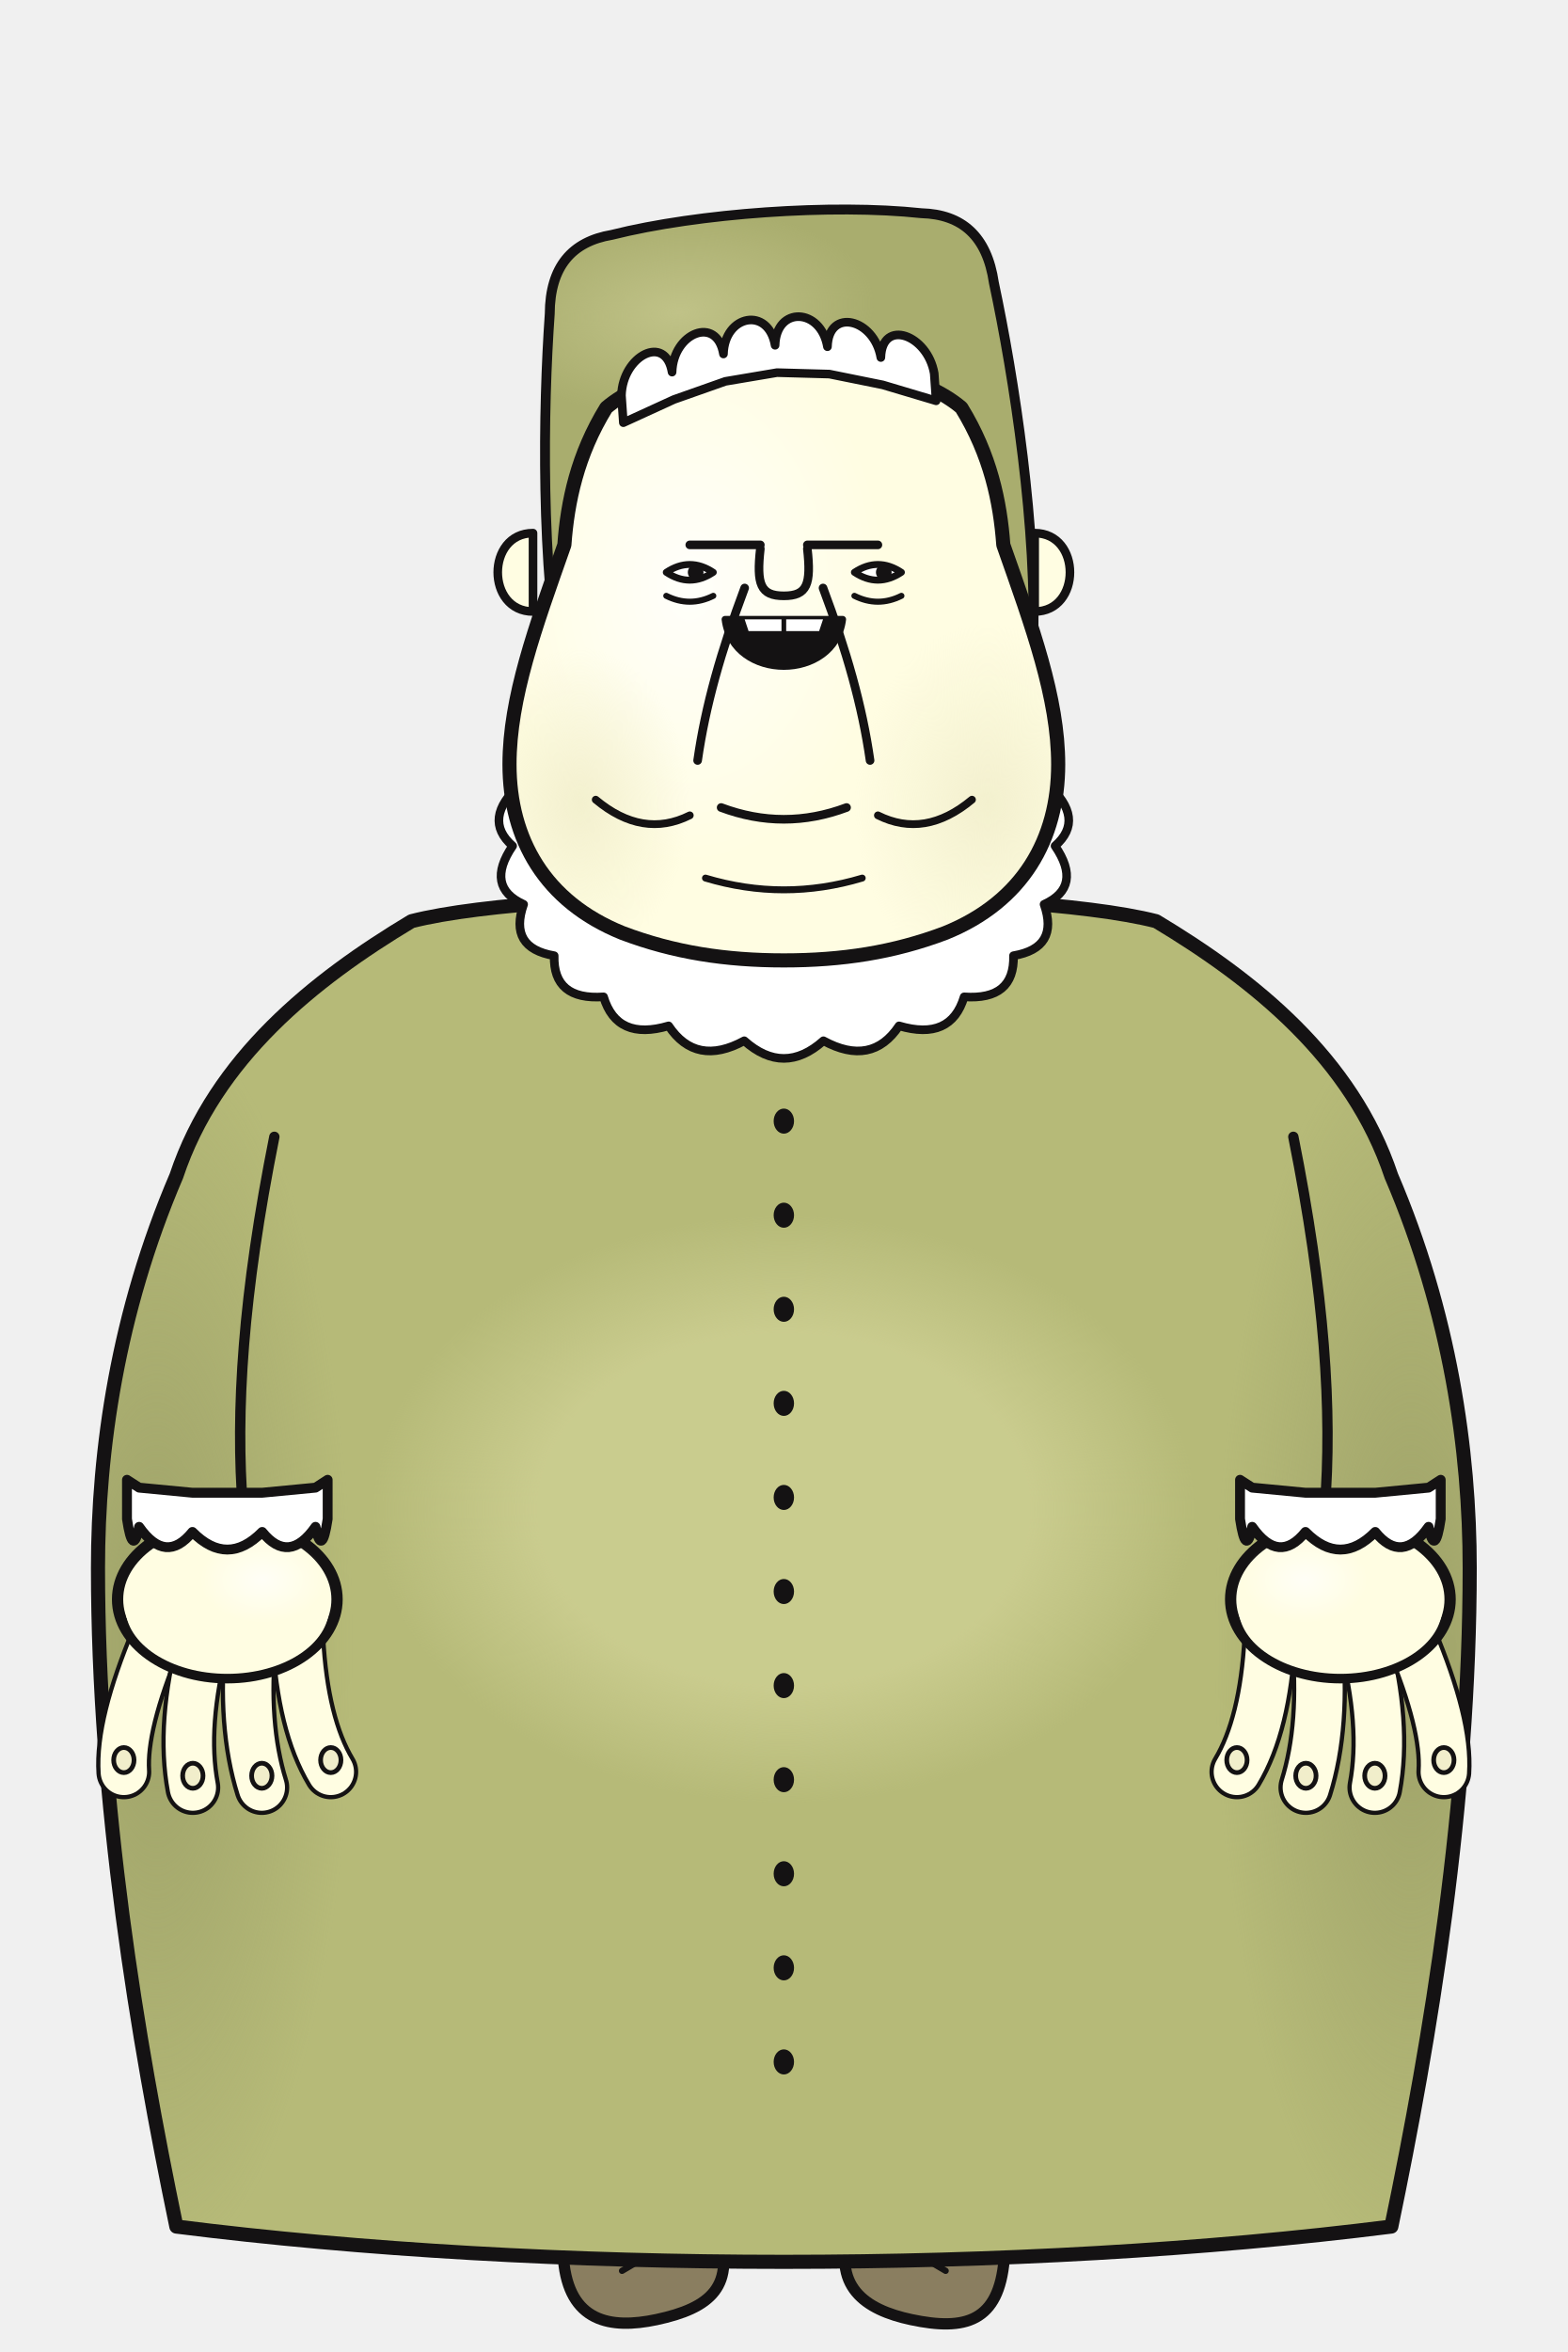
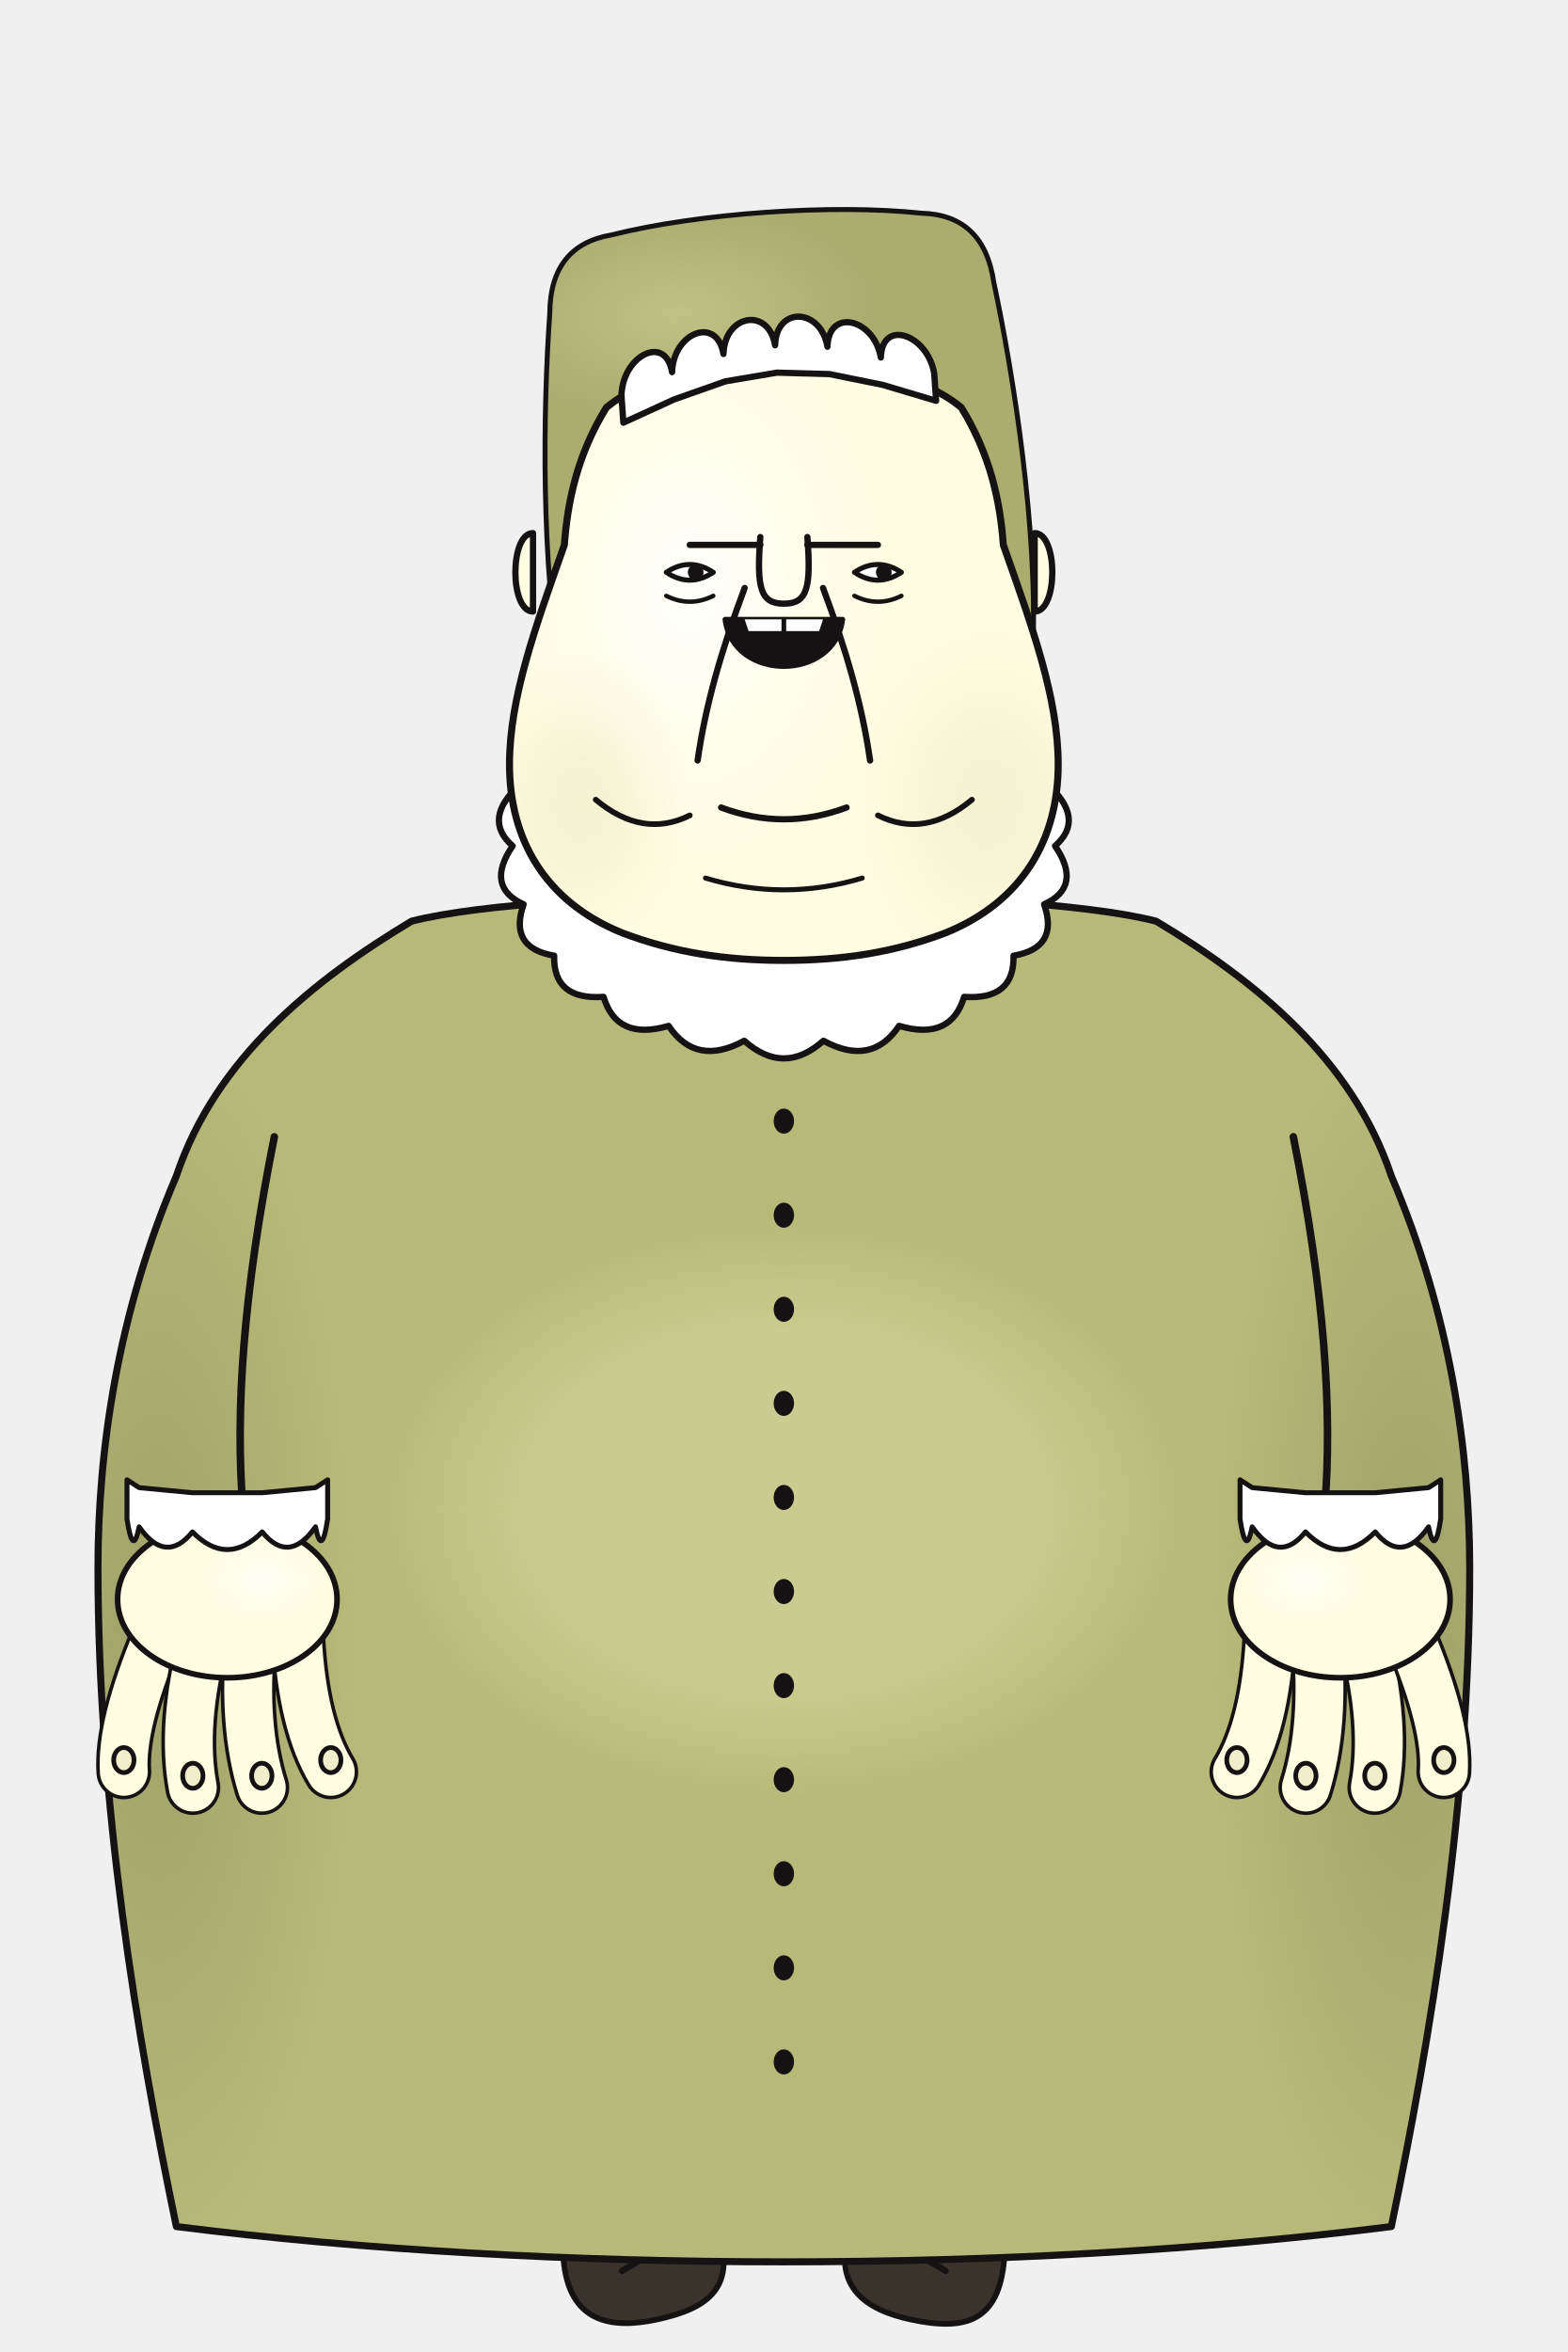
<svg xmlns="http://www.w3.org/2000/svg" width="800" height="1200" viewBox="0 0 400 600">
  <defs>
    <radialGradient id="g1">
      <stop offset="0" stop-color="#CDCF92" stop-opacity="0.85" />
      <stop offset="0.6" stop-color="#CDCF92" stop-opacity="0.85" />
      <stop offset="1" stop-color="#CDCF92" stop-opacity="0" />
    </radialGradient>
    <clipPath id="s1">
      <path d="M105,235 C80,250 55,270 45,300 C30,335 25,370 25,400 C25,460 35,520 45,568 C140,580 260,580 355,568 C365,520 375,460 375,400 C375,370 370,335 355,300 C345,270 320,250 295,235 C260,226 140,226 105,235 Z" />
    </clipPath>
    <radialGradient id="g2">
      <stop offset="0" stop-color="#9A9E66" stop-opacity="0.85" />
      <stop offset="0.0" stop-color="#9A9E66" stop-opacity="0.85" />
      <stop offset="1" stop-color="#9A9E66" stop-opacity="0" />
    </radialGradient>
    <clipPath id="s2">
      <path d="M105,235 C80,250 55,270 45,300 C30,335 25,370 25,400 C25,460 35,520 45,568 C140,580 260,580 355,568 C365,520 375,460 375,400 C375,370 370,335 355,300 C345,270 320,250 295,235 C260,226 140,226 105,235 Z" />
    </clipPath>
    <radialGradient id="g3">
      <stop offset="0" stop-color="#9A9E66" stop-opacity="0.85" />
      <stop offset="0.0" stop-color="#9A9E66" stop-opacity="0.85" />
      <stop offset="1" stop-color="#9A9E66" stop-opacity="0" />
    </radialGradient>
    <clipPath id="s3">
      <path d="M105,235 C80,250 55,270 45,300 C30,335 25,370 25,400 C25,460 35,520 45,568 C140,580 260,580 355,568 C365,520 375,460 375,400 C375,370 370,335 355,300 C345,270 320,250 295,235 C260,226 140,226 105,235 Z" />
    </clipPath>
    <radialGradient id="g4">
      <stop offset="0" stop-color="#FFFFFF" stop-opacity="0.7" />
      <stop offset="0.0" stop-color="#FFFFFF" stop-opacity="0.7" />
      <stop offset="1" stop-color="#FFFFFF" stop-opacity="0" />
    </radialGradient>
    <clipPath id="s4">
      <path d="M30,388 L86,388 L86,428 L30,428 Z" />
    </clipPath>
    <radialGradient id="g5">
      <stop offset="0" stop-color="#FFFFFF" stop-opacity="0.7" />
      <stop offset="0.0" stop-color="#FFFFFF" stop-opacity="0.7" />
      <stop offset="1" stop-color="#FFFFFF" stop-opacity="0" />
    </radialGradient>
    <clipPath id="s5">
      <path d="M314,388 L370,388 L370,428 L314,428 Z" />
    </clipPath>
    <radialGradient id="g6">
      <stop offset="0" stop-color="#C4C68C" stop-opacity="0.85" />
      <stop offset="0.0" stop-color="#C4C68C" stop-opacity="0.85" />
      <stop offset="1" stop-color="#C4C68C" stop-opacity="0" />
    </radialGradient>
    <clipPath id="s6">
      <path d="M139.8,170 C136.4,140 139.8,100 143.2,76 C144.1,64 150.1,58 160.4,57 C182.8,53 217.2,53 239.6,57 C249.9,58 255.9,64 256.8,76 C260.2,100 263.6,140 260.2,170 Z" />
    </clipPath>
    <radialGradient id="g7">
      <stop offset="0" stop-color="#FFFFFF" stop-opacity="0.85" />
      <stop offset="0.0" stop-color="#FFFFFF" stop-opacity="0.85" />
      <stop offset="1" stop-color="#FFFFFF" stop-opacity="0" />
    </radialGradient>
    <clipPath id="s7">
      <path d="M154.7,104 C173.6,88 226.4,88 245.3,104 C252.7,116 255.2,128 256.0,139 C263.4,160 270.0,178 270.0,195 C270.0,214 261.0,230 241.2,238 C228.0,243 214.8,245 200.0,245 C185.2,245 172.0,243 158.8,238 C139.0,230 130.0,214 130.0,195 C130.0,178 136.6,160 144.0,139 C144.8,128 147.3,116 154.7,104 Z" />
    </clipPath>
    <radialGradient id="g8">
      <stop offset="0" stop-color="#F1EECB" stop-opacity="0.85" />
      <stop offset="0.0" stop-color="#F1EECB" stop-opacity="0.85" />
      <stop offset="1" stop-color="#F1EECB" stop-opacity="0" />
    </radialGradient>
    <clipPath id="s8">
      <path d="M154.7,104 C173.6,88 226.4,88 245.3,104 C252.7,116 255.2,128 256.0,139 C263.4,160 270.0,178 270.0,195 C270.0,214 261.0,230 241.2,238 C228.0,243 214.8,245 200.0,245 C185.2,245 172.0,243 158.8,238 C139.0,230 130.0,214 130.0,195 C130.0,178 136.6,160 144.0,139 C144.8,128 147.3,116 154.7,104 Z" />
    </clipPath>
    <radialGradient id="g9">
      <stop offset="0" stop-color="#F1EECB" stop-opacity="0.85" />
      <stop offset="0.0" stop-color="#F1EECB" stop-opacity="0.85" />
      <stop offset="1" stop-color="#F1EECB" stop-opacity="0" />
    </radialGradient>
    <clipPath id="s9">
      <path d="M154.7,104 C173.6,88 226.4,88 245.3,104 C252.7,116 255.2,128 256.0,139 C263.4,160 270.0,178 270.0,195 C270.0,214 261.0,230 241.2,238 C228.0,243 214.8,245 200.0,245 C185.2,245 172.0,243 158.8,238 C139.0,230 130.0,214 130.0,195 C130.0,178 136.6,160 144.0,139 C144.8,128 147.3,116 154.7,104 Z" />
    </clipPath>
  </defs>
-   <path d="M150,540 L180,540 L180,574 L150,574 Z" fill="#C2BF96" stroke="#141213" stroke-width="2.16" stroke-linejoin="round" stroke-linecap="round" />
+   <path d="M150,540 L180,540 L180,574 L150,574 Z" fill="#C2BF96" stroke="#141213" stroke-width="1.08" stroke-linejoin="round" stroke-linecap="round" />
  <g transform="rotate(-12 165 580)">
-     <path d="M145,572 C143,588 153,592 165,592 C179,592 187,588 185,572 C173,566 157,566 145,572 Z" fill="#8A7E60" stroke="#141213" stroke-width="2.88" stroke-linejoin="round" stroke-linecap="round" />
+     <path d="M145,572 C143,588 153,592 165,592 C179,592 187,588 185,572 C173,566 157,566 145,572 Z" fill="#3A332B" stroke="#141213" stroke-width="1.44" stroke-linejoin="round" stroke-linecap="round" />
    <path d="M159,574 L171,578 M171,574 L159,578" fill="none" stroke="#141213" stroke-width="1.6" stroke-linejoin="round" stroke-linecap="round" />
  </g>
-   <path d="M220,540 L250,540 L250,574 L220,574 Z" fill="#C2BF96" stroke="#141213" stroke-width="2.16" stroke-linejoin="round" stroke-linecap="round" />
+   <path d="M220,540 L250,540 L250,574 L220,574 Z" fill="#C2BF96" stroke="#141213" stroke-width="1.08" stroke-linejoin="round" stroke-linecap="round" />
  <g transform="rotate(12 235 580)">
-     <path d="M215,572 C213,588 223,592 235,592 C249,592 257,588 255,572 C243,566 227,566 215,572 Z" fill="#8A7E60" stroke="#141213" stroke-width="2.88" stroke-linejoin="round" stroke-linecap="round" />
+     <path d="M215,572 C213,588 223,592 235,592 C249,592 257,588 255,572 C243,566 227,566 215,572 Z" fill="#3A332B" stroke="#141213" stroke-width="1.44" stroke-linejoin="round" stroke-linecap="round" />
    <path d="M229,574 L241,578 M241,574 L229,578" fill="none" stroke="#141213" stroke-width="1.6" stroke-linejoin="round" stroke-linecap="round" />
  </g>
  <path d="M105,235 C80,250 55,270 45,300 C30,335 25,370 25,400 C25,460 35,520 45,568 C140,580 260,580 355,568 C365,520 375,460 375,400 C375,370 370,335 355,300 C345,270 320,250 295,235 C260,226 140,226 105,235 Z" fill="#B6BA78" />
  <g clip-path="url(#s1)">
    <ellipse cx="200" cy="385" rx="105" ry="75" fill="url(#g1)" />
  </g>
  <g clip-path="url(#s2)">
    <ellipse cx="40" cy="420" rx="50" ry="160" fill="url(#g2)" />
  </g>
  <g clip-path="url(#s3)">
    <ellipse cx="360" cy="420" rx="50" ry="160" fill="url(#g3)" />
  </g>
-   <path d="M105,235 C80,250 55,270 45,300 C30,335 25,370 25,400 C25,460 35,520 45,568 C140,580 260,580 355,568 C365,520 375,460 375,400 C375,370 370,335 355,300 C345,270 320,250 295,235 C260,226 140,226 105,235 Z" fill="none" stroke="#141213" stroke-width="3.6" stroke-linejoin="round" stroke-linecap="round" />
+   <path d="M105,235 C80,250 55,270 45,300 C30,335 25,370 25,400 C25,460 35,520 45,568 C140,580 260,580 355,568 C365,520 375,460 375,400 C375,370 370,335 355,300 C345,270 320,250 295,235 C260,226 140,226 105,235 Z" fill="none" stroke="#141213" stroke-width="1.8" stroke-linejoin="round" stroke-linecap="round" />
  <ellipse cx="200.0" cy="262.0" rx="2.6" ry="3.2" fill="#141213" />
  <ellipse cx="200.0" cy="286.0" rx="2.6" ry="3.2" fill="#141213" />
  <ellipse cx="200.0" cy="310.0" rx="2.6" ry="3.2" fill="#141213" />
  <ellipse cx="200.0" cy="334.0" rx="2.6" ry="3.2" fill="#141213" />
  <ellipse cx="200.0" cy="358.0" rx="2.6" ry="3.2" fill="#141213" />
  <ellipse cx="200.0" cy="382.0" rx="2.6" ry="3.2" fill="#141213" />
  <ellipse cx="200.0" cy="406.0" rx="2.6" ry="3.2" fill="#141213" />
  <ellipse cx="200.0" cy="430.0" rx="2.6" ry="3.2" fill="#141213" />
  <ellipse cx="200.0" cy="454.0" rx="2.6" ry="3.2" fill="#141213" />
  <ellipse cx="200.0" cy="478.0" rx="2.6" ry="3.2" fill="#141213" />
  <ellipse cx="200.0" cy="502.0" rx="2.6" ry="3.2" fill="#141213" />
  <ellipse cx="200.0" cy="526.0" rx="2.6" ry="3.2" fill="#141213" />
-   <path d="M70,290 C62,330 60,360 62,385 M330,290 C338,330 340,360 338,385" fill="none" stroke="#141213" stroke-width="2.64" stroke-linejoin="round" stroke-linecap="round" />
+   <path d="M70,290 C62,330 60,360 62,385 M330,290 C338,330 340,360 338,385" fill="none" stroke="#141213" stroke-width="1.92" stroke-linejoin="round" stroke-linecap="round" />
  <path d="M40.0,418 Q30.8,440 31.6,452.0" fill="none" stroke="#141213" stroke-width="14" stroke-linejoin="round" stroke-linecap="round" />
-   <path d="M40.0,418 Q30.8,440 31.6,452.0" fill="none" stroke="#FFFDE2" stroke-width="11.84" stroke-linejoin="round" stroke-linecap="round" />
+   <path d="M40.0,418 Q30.8,440 31.6,452.0" fill="none" stroke="#FFFDE2" stroke-width="12.2" stroke-linejoin="round" stroke-linecap="round" />
  <ellipse cx="31.6" cy="449.0" rx="2.6" ry="3.2" fill="#F1EECB" stroke="#141213" stroke-width="1.2" />
  <path d="M52.0,418 Q46.2,440 49.2,456.0" fill="none" stroke="#141213" stroke-width="14" stroke-linejoin="round" stroke-linecap="round" />
-   <path d="M52.0,418 Q46.2,440 49.2,456.0" fill="none" stroke="#FFFDE2" stroke-width="11.84" stroke-linejoin="round" stroke-linecap="round" />
+   <path d="M52.0,418 Q46.2,440 49.2,456.0" fill="none" stroke="#FFFDE2" stroke-width="12.2" stroke-linejoin="round" stroke-linecap="round" />
  <ellipse cx="49.2" cy="453.0" rx="2.6" ry="3.2" fill="#F1EECB" stroke="#141213" stroke-width="1.2" />
  <path d="M64.0,418 Q61.8,440 66.8,456.0" fill="none" stroke="#141213" stroke-width="14" stroke-linejoin="round" stroke-linecap="round" />
-   <path d="M64.0,418 Q61.8,440 66.8,456.0" fill="none" stroke="#FFFDE2" stroke-width="11.84" stroke-linejoin="round" stroke-linecap="round" />
+   <path d="M64.0,418 Q61.8,440 66.8,456.0" fill="none" stroke="#FFFDE2" stroke-width="12.2" stroke-linejoin="round" stroke-linecap="round" />
  <ellipse cx="66.8" cy="453.0" rx="2.6" ry="3.2" fill="#F1EECB" stroke="#141213" stroke-width="1.2" />
  <path d="M76.0,418 Q77.2,440 84.4,452.0" fill="none" stroke="#141213" stroke-width="14" stroke-linejoin="round" stroke-linecap="round" />
-   <path d="M76.0,418 Q77.2,440 84.4,452.0" fill="none" stroke="#FFFDE2" stroke-width="11.84" stroke-linejoin="round" stroke-linecap="round" />
+   <path d="M76.0,418 Q77.2,440 84.4,452.0" fill="none" stroke="#FFFDE2" stroke-width="12.2" stroke-linejoin="round" stroke-linecap="round" />
  <ellipse cx="84.4" cy="449.0" rx="2.6" ry="3.2" fill="#F1EECB" stroke="#141213" stroke-width="1.2" />
-   <ellipse cx="58.0" cy="408.0" rx="28.0" ry="20.0" fill="#FFFDE2" stroke="#141213" stroke-width="2.88" />
+   <ellipse cx="58.0" cy="408.0" rx="28.0" ry="20.0" fill="#FFFDE2" stroke="#141213" stroke-width="1.44" />
  <ellipse cx="58.0" cy="410.0" rx="26.0" ry="17.0" fill="#FFFDE2" />
  <g clip-path="url(#s4)">
    <ellipse cx="67" cy="403" rx="16" ry="11" fill="url(#g4)" />
  </g>
-   <path d="M32.4,377.5 L35.5,379.5 L49.1,380.8 L66.9,380.8 L80.5,379.5 L83.6,377.5 L83.6,387.5 Q82.1,397.5 80.5,389.5 Q73.7,399.2 66.9,390.8 Q58.0,399.8 49.1,390.8 Q42.3,399.2 35.5,389.5 Q33.9,397.5 32.4,387.5 Z" fill="#FFFFFF" stroke="#141213" stroke-width="2.52" stroke-linejoin="round" stroke-linecap="round" />
+   <path d="M32.4,377.5 L35.5,379.5 L49.1,380.8 L66.9,380.8 L80.5,379.5 L83.6,377.5 L83.6,387.5 Q82.1,397.5 80.5,389.5 Q73.7,399.2 66.9,390.8 Q58.0,399.8 49.1,390.8 Q42.3,399.2 35.5,389.5 Q33.9,397.5 32.4,387.5 Z" fill="#FFFFFF" stroke="#141213" stroke-width="1.26" stroke-linejoin="round" stroke-linecap="round" />
  <path d="M324.0,418 Q322.8,440 315.6,452.0" fill="none" stroke="#141213" stroke-width="14" stroke-linejoin="round" stroke-linecap="round" />
-   <path d="M324.0,418 Q322.8,440 315.6,452.0" fill="none" stroke="#FFFDE2" stroke-width="11.84" stroke-linejoin="round" stroke-linecap="round" />
+   <path d="M324.0,418 Q322.8,440 315.6,452.0" fill="none" stroke="#FFFDE2" stroke-width="12.2" stroke-linejoin="round" stroke-linecap="round" />
  <ellipse cx="315.6" cy="449.0" rx="2.6" ry="3.2" fill="#F1EECB" stroke="#141213" stroke-width="1.2" />
  <path d="M336.0,418 Q338.2,440 333.2,456.0" fill="none" stroke="#141213" stroke-width="14" stroke-linejoin="round" stroke-linecap="round" />
-   <path d="M336.0,418 Q338.2,440 333.2,456.0" fill="none" stroke="#FFFDE2" stroke-width="11.84" stroke-linejoin="round" stroke-linecap="round" />
+   <path d="M336.0,418 Q338.2,440 333.2,456.0" fill="none" stroke="#FFFDE2" stroke-width="12.2" stroke-linejoin="round" stroke-linecap="round" />
  <ellipse cx="333.2" cy="453.0" rx="2.6" ry="3.2" fill="#F1EECB" stroke="#141213" stroke-width="1.2" />
  <path d="M348.0,418 Q353.8,440 350.8,456.0" fill="none" stroke="#141213" stroke-width="14" stroke-linejoin="round" stroke-linecap="round" />
-   <path d="M348.0,418 Q353.8,440 350.8,456.0" fill="none" stroke="#FFFDE2" stroke-width="11.84" stroke-linejoin="round" stroke-linecap="round" />
+   <path d="M348.0,418 Q353.8,440 350.8,456.0" fill="none" stroke="#FFFDE2" stroke-width="12.2" stroke-linejoin="round" stroke-linecap="round" />
  <ellipse cx="350.8" cy="453.0" rx="2.6" ry="3.2" fill="#F1EECB" stroke="#141213" stroke-width="1.2" />
  <path d="M360.0,418 Q369.2,440 368.4,452.0" fill="none" stroke="#141213" stroke-width="14" stroke-linejoin="round" stroke-linecap="round" />
-   <path d="M360.0,418 Q369.2,440 368.4,452.0" fill="none" stroke="#FFFDE2" stroke-width="11.84" stroke-linejoin="round" stroke-linecap="round" />
+   <path d="M360.0,418 Q369.2,440 368.4,452.0" fill="none" stroke="#FFFDE2" stroke-width="12.2" stroke-linejoin="round" stroke-linecap="round" />
  <ellipse cx="368.4" cy="449.0" rx="2.6" ry="3.2" fill="#F1EECB" stroke="#141213" stroke-width="1.2" />
-   <ellipse cx="342.0" cy="408.0" rx="28.0" ry="20.0" fill="#FFFDE2" stroke="#141213" stroke-width="2.88" />
+   <ellipse cx="342.0" cy="408.0" rx="28.0" ry="20.0" fill="#FFFDE2" stroke="#141213" stroke-width="1.44" />
  <ellipse cx="342.0" cy="410.0" rx="26.0" ry="17.0" fill="#FFFDE2" />
  <g clip-path="url(#s5)">
    <ellipse cx="333" cy="403" rx="16" ry="11" fill="url(#g5)" />
  </g>
-   <path d="M316.4,377.5 L319.5,379.5 L333.1,380.8 L350.9,380.8 L364.5,379.5 L367.6,377.5 L367.6,387.5 Q366.1,397.5 364.5,389.5 Q357.7,399.2 350.9,390.8 Q342.0,399.8 333.1,390.8 Q326.3,399.2 319.5,389.5 Q317.9,397.5 316.4,387.5 Z" fill="#FFFFFF" stroke="#141213" stroke-width="2.52" stroke-linejoin="round" stroke-linecap="round" />
-   <path d="M132.8,200.0 Q122.9,208.9 130.8,215.8 Q123.7,226.2 133.6,230.7 Q129.7,241.8 141.4,243.8 Q141.1,255.2 154.0,254.3 Q157.4,265.6 170.6,261.7 Q177.6,272.2 189.9,265.5 Q200.0,274.5 210.1,265.5 Q222.4,272.2 229.4,261.7 Q242.6,265.6 246.0,254.3 Q258.9,255.2 258.6,243.8 Q270.3,241.8 266.4,230.7 Q276.3,226.2 269.2,215.8 Q277.1,208.9 267.2,200.0 C273.2,258.0 126.8,258.0 132.8,200.0 Z" fill="#FFFFFF" stroke="#141213" stroke-width="2.2" stroke-linejoin="round" stroke-linecap="round" />
+   <path d="M316.4,377.5 L319.5,379.5 L333.1,380.8 L350.9,380.8 L364.5,379.5 L367.6,377.5 L367.6,387.5 Q366.1,397.5 364.5,389.5 Q357.7,399.2 350.9,390.8 Q342.0,399.8 333.1,390.8 Q326.3,399.2 319.5,389.5 Q317.9,397.5 316.4,387.5 Z" fill="#FFFFFF" stroke="#141213" stroke-width="1.26" stroke-linejoin="round" stroke-linecap="round" />
+   <path d="M132.8,200.0 Q122.9,208.9 130.8,215.8 Q123.7,226.2 133.6,230.7 Q129.7,241.8 141.4,243.8 Q141.1,255.2 154.0,254.3 Q157.4,265.6 170.6,261.7 Q177.6,272.2 189.9,265.5 Q200.0,274.5 210.1,265.5 Q222.4,272.2 229.4,261.7 Q242.6,265.6 246.0,254.3 Q258.9,255.2 258.6,243.8 Q270.3,241.8 266.4,230.7 Q276.3,226.2 269.2,215.8 Q277.1,208.9 267.2,200.0 C273.2,258.0 126.8,258.0 132.8,200.0 Z" fill="#FFFFFF" stroke="#141213" stroke-width="1.6" stroke-linejoin="round" stroke-linecap="round" />
  <g transform="rotate(-4 200 120)">
    <path d="M139.8,170 C136.4,140 139.8,100 143.2,76 C144.1,64 150.1,58 160.4,57 C182.8,53 217.2,53 239.6,57 C249.9,58 255.9,64 256.8,76 C260.2,100 263.6,140 260.2,170 Z" fill="#A9AD6E" />
    <g clip-path="url(#s6)">
      <ellipse cx="176" cy="78" rx="50" ry="26" fill="url(#g6)" />
    </g>
-     <path d="M139.8,170 C136.4,140 139.8,100 143.2,76 C144.1,64 150.1,58 160.4,57 C182.8,53 217.2,53 239.6,57 C249.9,58 255.9,64 256.8,76 C260.2,100 263.6,140 260.2,170 Z" fill="none" stroke="#141213" stroke-width="2.52" stroke-linejoin="round" stroke-linecap="round" />
+     <path d="M139.8,170 C136.4,140 139.8,100 143.2,76 C144.1,64 150.1,58 160.4,57 C182.8,53 217.2,53 239.6,57 C249.9,58 255.9,64 256.8,76 C260.2,100 263.6,140 260.2,170 Z" fill="none" stroke="#141213" stroke-width="1.26" stroke-linejoin="round" stroke-linecap="round" />
  </g>
-   <path d="M136,136 C124,136 124,156 136,156 Z" fill="#FFFDE2" stroke="#141213" stroke-width="2.2" stroke-linejoin="round" stroke-linecap="round" />
-   <path d="M264,136 C276,136 276,156 264,156 Z" fill="#FFFDE2" stroke="#141213" stroke-width="2.2" stroke-linejoin="round" stroke-linecap="round" />
+   <path d="M136,136 C130,136 130,156 136,156 Z" fill="#FFFDE2" stroke="#141213" stroke-width="1.6" stroke-linejoin="round" stroke-linecap="round" />
+   <path d="M264,136 C270,136 270,156 264,156 Z" fill="#FFFDE2" stroke="#141213" stroke-width="1.6" stroke-linejoin="round" stroke-linecap="round" />
  <path d="M154.7,104 C173.6,88 226.4,88 245.3,104 C252.7,116 255.2,128 256.0,139 C263.4,160 270.0,178 270.0,195 C270.0,214 261.0,230 241.2,238 C228.0,243 214.8,245 200.0,245 C185.2,245 172.0,243 158.8,238 C139.0,230 130.0,214 130.0,195 C130.0,178 136.6,160 144.0,139 C144.8,128 147.3,116 154.7,104 Z" fill="#FFFDE2" />
  <g clip-path="url(#s7)">
    <ellipse cx="176" cy="150" rx="50" ry="70" fill="url(#g7)" />
  </g>
  <g clip-path="url(#s8)">
    <ellipse cx="252" cy="205" rx="34" ry="46" fill="url(#g8)" />
  </g>
  <g clip-path="url(#s9)">
    <ellipse cx="148" cy="205" rx="28" ry="40" fill="url(#g9)" />
  </g>
-   <path d="M154.7,104 C173.6,88 226.4,88 245.3,104 C252.7,116 255.2,128 256.0,139 C263.4,160 270.0,178 270.0,195 C270.0,214 261.0,230 241.2,238 C228.0,243 214.8,245 200.0,245 C185.2,245 172.0,243 158.8,238 C139.0,230 130.0,214 130.0,195 C130.0,178 136.6,160 144.0,139 C144.8,128 147.3,116 154.7,104 Z" fill="none" stroke="#141213" stroke-width="3.6" stroke-linejoin="round" stroke-linecap="round" />
+   <path d="M154.7,104 C173.6,88 226.4,88 245.3,104 C252.7,116 255.2,128 256.0,139 C263.4,160 270.0,178 270.0,195 C270.0,214 261.0,230 241.2,238 C228.0,243 214.8,245 200.0,245 C185.2,245 172.0,243 158.8,238 C139.0,230 130.0,214 130.0,195 C130.0,178 136.6,160 144.0,139 C144.8,128 147.3,116 154.7,104 Z" fill="none" stroke="#141213" stroke-width="1.8" stroke-linejoin="round" stroke-linecap="round" />
  <g transform="rotate(-4 200 120)">
-     <path d="M160.0,105.0 L160.0,98.0 C161.0,88.0 172.3,83.0 173.3,93.0 C174.3,83.0 185.7,79.3 186.7,89.3 C187.7,79.3 199.0,78.0 200.0,88.0 C201.0,78.0 212.3,79.3 213.3,89.3 C214.3,79.3 225.7,83.0 226.7,93.0 C227.7,83.0 239.0,88.0 240.0,98.0 L240.0,105.0 L226.7,100.0 L213.3,96.3 L200.0,95.0 L186.7,96.3 L173.3,100.0 L160.0,105.0 Z" fill="#FFFFFF" stroke="#141213" stroke-width="2.2" stroke-linejoin="round" stroke-linecap="round" />
+     <path d="M160.0,105.0 L160.0,98.0 C161.0,88.0 172.3,83.0 173.3,93.0 C174.3,83.0 185.7,79.3 186.7,89.3 C187.7,79.3 199.0,78.0 200.0,88.0 C201.0,78.0 212.3,79.3 213.3,89.3 C214.3,79.3 225.7,83.0 226.7,93.0 C227.7,83.0 239.0,88.0 240.0,98.0 L240.0,105.0 L226.7,100.0 L213.3,96.3 L200.0,95.0 L186.7,96.3 L173.3,100.0 L160.0,105.0 Z" fill="#FFFFFF" stroke="#141213" stroke-width="1.6" stroke-linejoin="round" stroke-linecap="round" />
  </g>
-   <path d="M170,146 Q176,142 182,146 Q176,150 170,146 Z" fill="#FFFFFF" stroke="#141213" stroke-width="1.76" stroke-linejoin="round" stroke-linecap="round" />
+   <path d="M170,146 Q176,142 182,146 Q176,150 170,146 Z" fill="#FFFFFF" stroke="#141213" stroke-width="1.28" stroke-linejoin="round" stroke-linecap="round" />
  <ellipse cx="177.5" cy="146.0" rx="2.0" ry="2.0" fill="#141213" />
-   <path d="M170,152 Q176,155 182,152" fill="none" stroke="#141213" stroke-width="1.54" stroke-linejoin="round" stroke-linecap="round" />
-   <path d="M218,146 Q224,142 230,146 Q224,150 218,146 Z" fill="#FFFFFF" stroke="#141213" stroke-width="1.76" stroke-linejoin="round" stroke-linecap="round" />
+   <path d="M170,152 Q176,155 182,152" fill="none" stroke="#141213" stroke-width="1.12" stroke-linejoin="round" stroke-linecap="round" />
+   <path d="M218,146 Q224,142 230,146 Q224,150 218,146 Z" fill="#FFFFFF" stroke="#141213" stroke-width="1.28" stroke-linejoin="round" stroke-linecap="round" />
  <ellipse cx="225.5" cy="146.0" rx="2.0" ry="2.0" fill="#141213" />
-   <path d="M218,152 Q224,155 230,152" fill="none" stroke="#141213" stroke-width="1.54" stroke-linejoin="round" stroke-linecap="round" />
-   <path d="M176,139 L194,139 M206,139 L224,139" fill="none" stroke="#141213" stroke-width="2.2" stroke-linejoin="round" stroke-linecap="round" />
-   <path d="M194,140 C193,149 194,152 200,152 C206,152 207,149 206,140" fill="none" stroke="#141213" stroke-width="2.2" stroke-linejoin="round" stroke-linecap="round" />
-   <path d="M190,150 C184,166 180,180 178,194 M210,150 C216,166 220,180 222,194" fill="none" stroke="#141213" stroke-width="2.2" stroke-linejoin="round" stroke-linecap="round" />
-   <path d="M185,158 L215,158 C213,174 187,174 185,158 Z" fill="#141213" stroke="#141213" stroke-width="1.76" stroke-linejoin="round" stroke-linecap="round" />
+   <path d="M218,152 Q224,155 230,152" fill="none" stroke="#141213" stroke-width="1.12" stroke-linejoin="round" stroke-linecap="round" />
+   <path d="M176,139 L194,139 M206,139 L224,139" fill="none" stroke="#141213" stroke-width="1.6" stroke-linejoin="round" stroke-linecap="round" />
+   <path d="M194,137 C193,150 194,154 200,154 C206,154 207,150 206,137" fill="none" stroke="#141213" stroke-width="1.6" stroke-linejoin="round" stroke-linecap="round" />
+   <path d="M190,150 C184,166 180,180 178,194 M210,150 C216,166 220,180 222,194" fill="none" stroke="#141213" stroke-width="1.6" stroke-linejoin="round" stroke-linecap="round" />
+   <path d="M185,158 L215,158 C213,174 187,174 185,158 Z" fill="#141213" stroke="#141213" stroke-width="1.28" stroke-linejoin="round" stroke-linecap="round" />
  <path d="M190,158 L210,158 L209,161 L191,161 Z" fill="#FFFFFF" />
  <path d="M200,158 L200,161" fill="none" stroke="#141213" stroke-width="1.2" stroke-linejoin="round" stroke-linecap="round" />
-   <path d="M184,206 Q200,212 216,206" fill="none" stroke="#141213" stroke-width="2.2" stroke-linejoin="round" stroke-linecap="round" />
-   <path d="M152,204 Q164,214 176,208 M248,204 Q236,214 224,208" fill="none" stroke="#141213" stroke-width="1.98" stroke-linejoin="round" stroke-linecap="round" />
-   <path d="M180,224 Q200,230 220,224" fill="none" stroke="#141213" stroke-width="1.76" stroke-linejoin="round" stroke-linecap="round" />
+   <path d="M184,206 Q200,212 216,206" fill="none" stroke="#141213" stroke-width="1.6" stroke-linejoin="round" stroke-linecap="round" />
+   <path d="M152,204 Q164,214 176,208 M248,204 Q236,214 224,208" fill="none" stroke="#141213" stroke-width="1.44" stroke-linejoin="round" stroke-linecap="round" />
+   <path d="M180,224 Q200,230 220,224" fill="none" stroke="#141213" stroke-width="1.28" stroke-linejoin="round" stroke-linecap="round" />
</svg>
